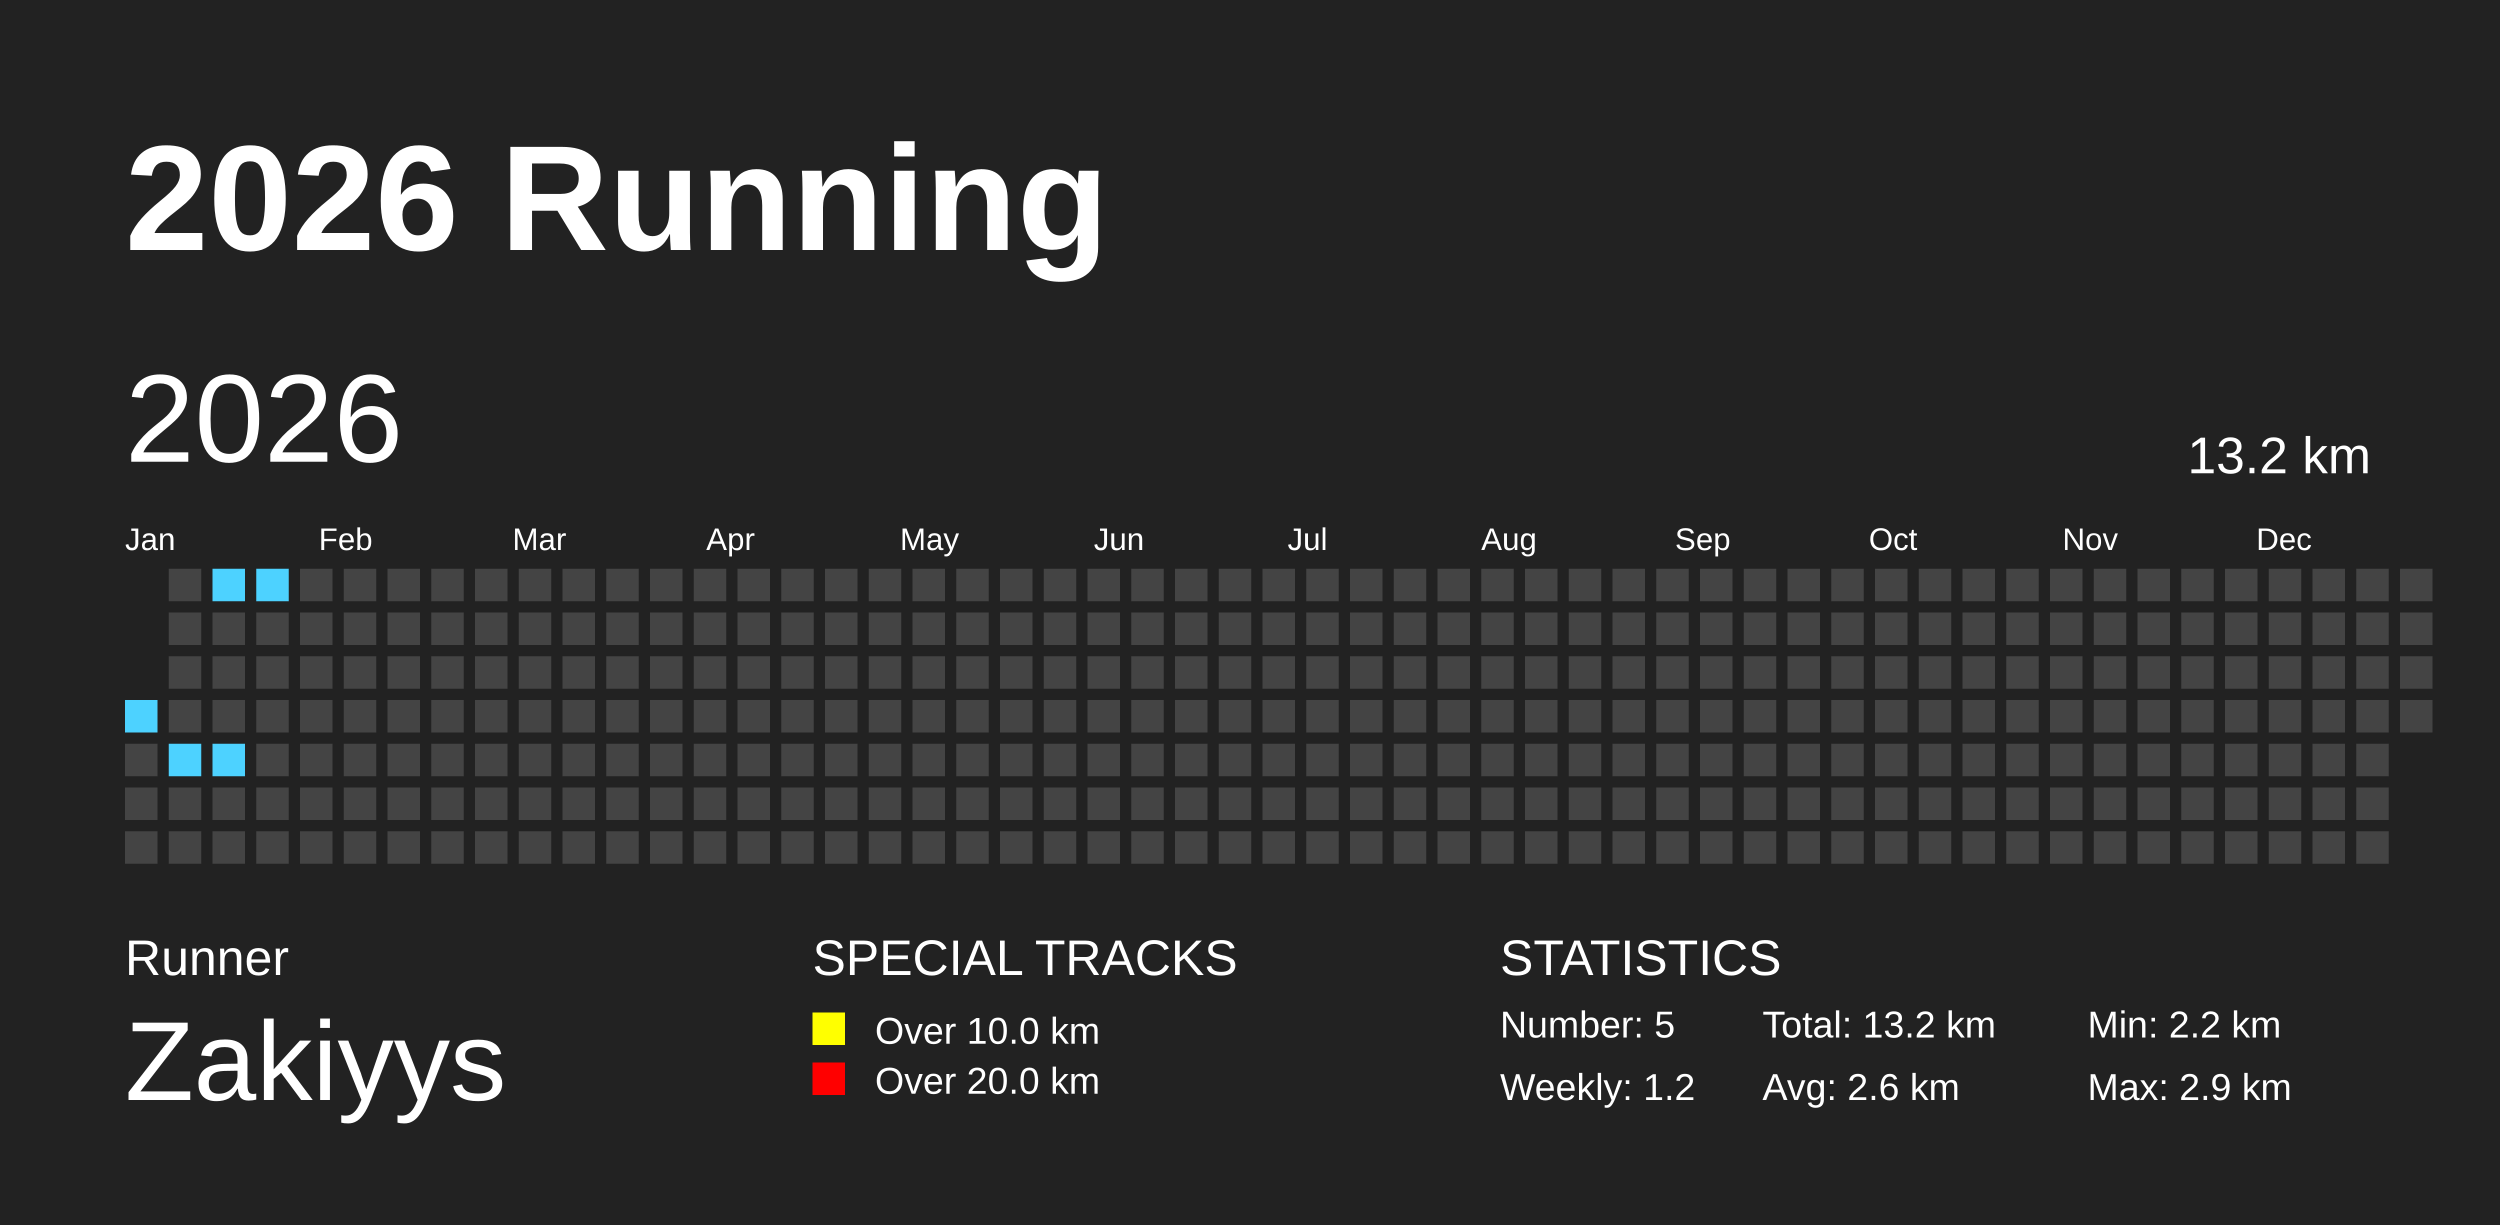
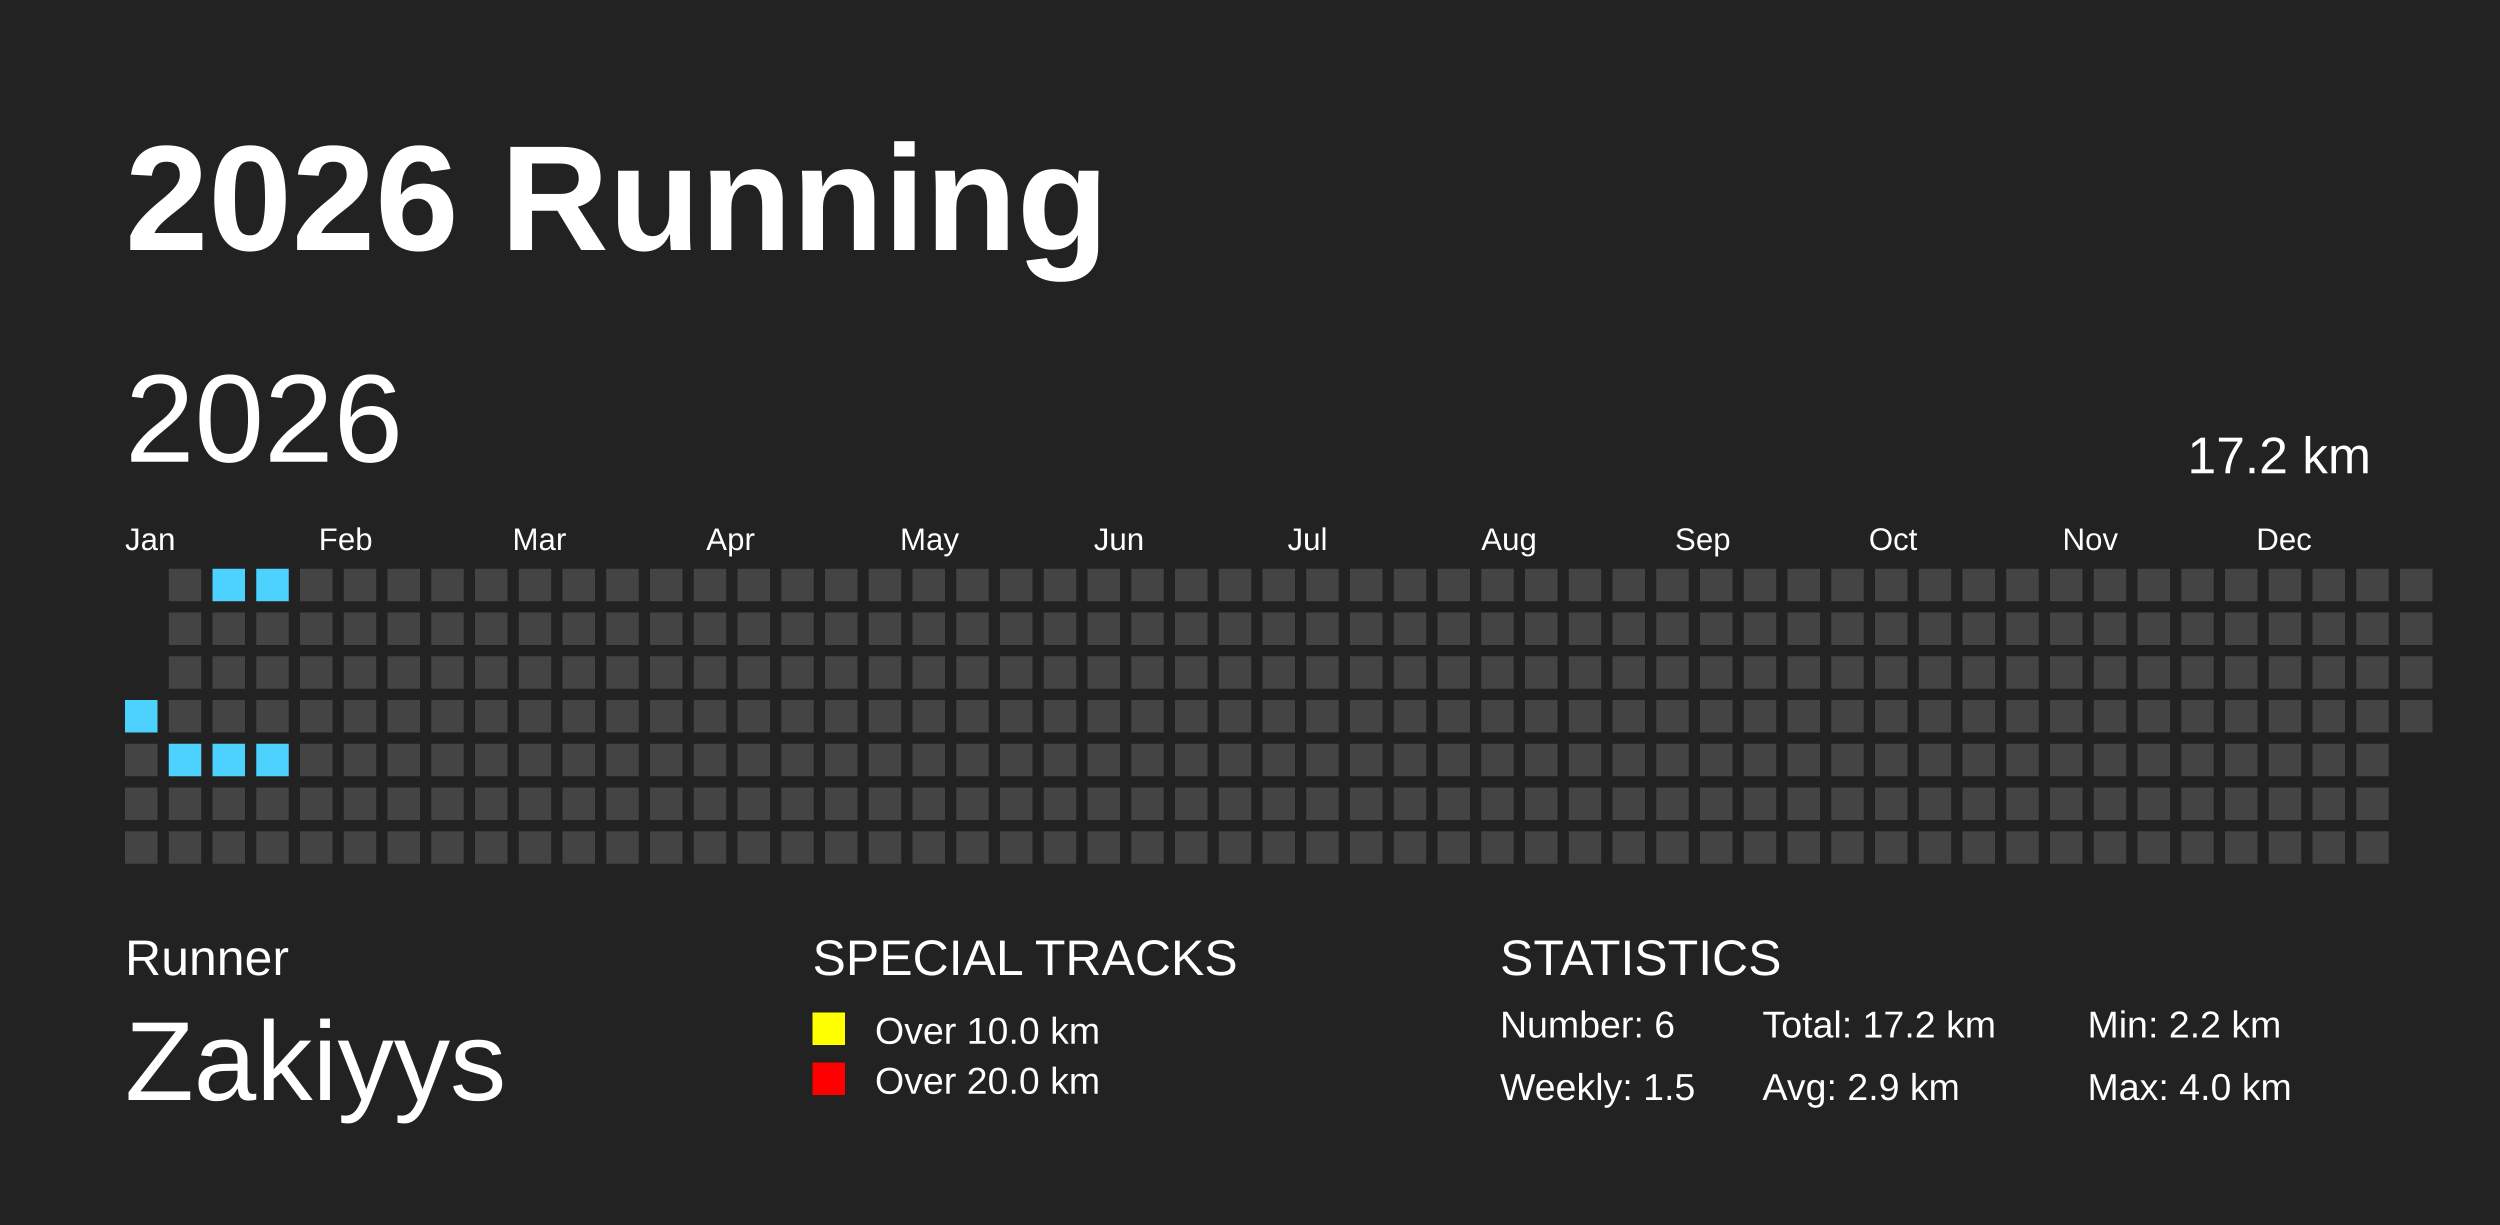
<svg xmlns="http://www.w3.org/2000/svg" baseProfile="full" height="98mm" version="1.1" viewBox="0,0,200,98" width="200mm">
  <defs />
  <rect fill="#222222" height="98" width="200" x="0" y="0" />
  <text fill="#FFFFFF" style="font-size:12px; font-family:Arial; font-weight:bold;" x="10" y="20">2026 Running</text>
  <text fill="#FFFFFF" style="font-size:4px; font-family:Arial" x="10" y="78">Runner</text>
  <text fill="#FFFFFF" style="font-size:9px; font-family:Arial" x="10" y="88">Zakiyys</text>
  <text fill="#FFFFFF" style="font-size:4px; font-family:Arial" x="65" y="78">SPECIAL TRACKS</text>
  <rect fill="yellow" height="2.6" width="2.6" x="65" y="81" />
  <text fill="#FFFFFF" style="font-size:3px; font-family:Arial" x="70" y="83.5">Over 10.0 km</text>
  <rect fill="red" height="2.6" width="2.6" x="65" y="85" />
  <text fill="#FFFFFF" style="font-size:3px; font-family:Arial" x="70" y="87.5">Over 20.0 km</text>
  <text fill="#FFFFFF" style="font-size:4px; font-family:Arial" x="120" y="78">STATISTICS</text>
-   <text fill="#FFFFFF" style="font-size:3px; font-family:Arial" x="120" y="83">Number: 5</text>
-   <text fill="#FFFFFF" style="font-size:3px; font-family:Arial" x="120" y="88">Weekly: 1.2</text>
-   <text fill="#FFFFFF" style="font-size:3px; font-family:Arial" x="141" y="83">Total: 13.2 km</text>
-   <text fill="#FFFFFF" style="font-size:3px; font-family:Arial" x="141" y="88">Avg: 2.6 km</text>
+   <text fill="#FFFFFF" style="font-size:3px; font-family:Arial" x="120" y="83">Number: 6</text>
+   <text fill="#FFFFFF" style="font-size:3px; font-family:Arial" x="120" y="88">Weekly: 1.5</text>
+   <text fill="#FFFFFF" style="font-size:3px; font-family:Arial" x="141" y="83">Total: 17.2 km</text>
+   <text fill="#FFFFFF" style="font-size:3px; font-family:Arial" x="141" y="88">Avg: 2.9 km</text>
  <text fill="#FFFFFF" style="font-size:3px; font-family:Arial" x="167" y="83">Min: 2.2 km</text>
-   <text fill="#FFFFFF" style="font-size:3px; font-family:Arial" x="167" y="88">Max: 2.9 km</text>
+   <text fill="#FFFFFF" style="font-size:3px; font-family:Arial" x="167" y="88">Max: 4.0 km</text>
  <text dominant-baseline="hanging" fill="#FFFFFF" style="font-size:10.0px; font-family:Arial;" x="10" y="30">2026</text>
-   <text dominant-baseline="hanging" fill="#FFFFFF" style="font-size:4.125px; font-family:Arial;" x="175" y="35">13.2 km</text>
+   <text dominant-baseline="hanging" fill="#FFFFFF" style="font-size:4.125px; font-family:Arial;" x="175" y="35">17.2 km</text>
  <text fill="#FFFFFF" style="font-size:2.5px; font-family:Arial" x="10.0" y="44">Jan</text>
  <text fill="#FFFFFF" style="font-size:2.5px; font-family:Arial" x="25.5" y="44">Feb</text>
  <text fill="#FFFFFF" style="font-size:2.5px; font-family:Arial" x="41.0" y="44">Mar</text>
  <text fill="#FFFFFF" style="font-size:2.5px; font-family:Arial" x="56.5" y="44">Apr</text>
  <text fill="#FFFFFF" style="font-size:2.5px; font-family:Arial" x="72.0" y="44">May</text>
  <text fill="#FFFFFF" style="font-size:2.5px; font-family:Arial" x="87.5" y="44">Jun</text>
  <text fill="#FFFFFF" style="font-size:2.5px; font-family:Arial" x="103.0" y="44">Jul</text>
  <text fill="#FFFFFF" style="font-size:2.5px; font-family:Arial" x="118.5" y="44">Aug</text>
  <text fill="#FFFFFF" style="font-size:2.5px; font-family:Arial" x="134.0" y="44">Sep</text>
  <text fill="#FFFFFF" style="font-size:2.5px; font-family:Arial" x="149.5" y="44">Oct</text>
  <text fill="#FFFFFF" style="font-size:2.5px; font-family:Arial" x="165.0" y="44">Nov</text>
  <text fill="#FFFFFF" style="font-size:2.5px; font-family:Arial" x="180.5" y="44">Dec</text>
  <rect fill="#4DD2FF" height="2.6" width="2.6" x="10.0" y="56.0" />
  <rect fill="#444444" height="2.6" width="2.6" x="10.0" y="59.5" />
  <rect fill="#444444" height="2.6" width="2.6" x="10.0" y="63.0" />
  <rect fill="#444444" height="2.6" width="2.6" x="10.0" y="66.5" />
  <rect fill="#444444" height="2.6" width="2.6" x="13.5" y="45.5" />
  <rect fill="#444444" height="2.6" width="2.6" x="13.5" y="49.0" />
  <rect fill="#444444" height="2.6" width="2.6" x="13.5" y="52.5" />
  <rect fill="#444444" height="2.6" width="2.6" x="13.5" y="56.0" />
  <rect fill="#4DD2FF" height="2.6" width="2.6" x="13.5" y="59.5" />
  <rect fill="#444444" height="2.6" width="2.6" x="13.5" y="63.0" />
  <rect fill="#444444" height="2.6" width="2.6" x="13.5" y="66.5" />
  <rect fill="#4DD2FF" height="2.6" width="2.6" x="17.0" y="45.5" />
  <rect fill="#444444" height="2.6" width="2.6" x="17.0" y="49.0" />
  <rect fill="#444444" height="2.6" width="2.6" x="17.0" y="52.5" />
  <rect fill="#444444" height="2.6" width="2.6" x="17.0" y="56.0" />
  <rect fill="#4DD2FF" height="2.6" width="2.6" x="17.0" y="59.5" />
  <rect fill="#444444" height="2.6" width="2.6" x="17.0" y="63.0" />
  <rect fill="#444444" height="2.6" width="2.6" x="17.0" y="66.5" />
  <rect fill="#4DD2FF" height="2.6" width="2.6" x="20.5" y="45.5" />
  <rect fill="#444444" height="2.6" width="2.6" x="20.5" y="49.0" />
  <rect fill="#444444" height="2.6" width="2.6" x="20.5" y="52.5" />
  <rect fill="#444444" height="2.6" width="2.6" x="20.5" y="56.0" />
-   <rect fill="#444444" height="2.6" width="2.6" x="20.5" y="59.5" />
+   <rect fill="#4DD2FF" height="2.6" width="2.6" x="20.5" y="59.5" />
  <rect fill="#444444" height="2.6" width="2.6" x="20.5" y="63.0" />
  <rect fill="#444444" height="2.6" width="2.6" x="20.5" y="66.5" />
  <rect fill="#444444" height="2.6" width="2.6" x="24.0" y="45.5" />
  <rect fill="#444444" height="2.6" width="2.6" x="24.0" y="49.0" />
  <rect fill="#444444" height="2.6" width="2.6" x="24.0" y="52.5" />
  <rect fill="#444444" height="2.6" width="2.6" x="24.0" y="56.0" />
  <rect fill="#444444" height="2.6" width="2.6" x="24.0" y="59.5" />
  <rect fill="#444444" height="2.6" width="2.6" x="24.0" y="63.0" />
  <rect fill="#444444" height="2.6" width="2.6" x="24.0" y="66.5" />
  <rect fill="#444444" height="2.6" width="2.6" x="27.5" y="45.5" />
  <rect fill="#444444" height="2.6" width="2.6" x="27.5" y="49.0" />
  <rect fill="#444444" height="2.6" width="2.6" x="27.5" y="52.5" />
  <rect fill="#444444" height="2.6" width="2.6" x="27.5" y="56.0" />
  <rect fill="#444444" height="2.6" width="2.6" x="27.5" y="59.5" />
  <rect fill="#444444" height="2.6" width="2.6" x="27.5" y="63.0" />
  <rect fill="#444444" height="2.6" width="2.6" x="27.5" y="66.5" />
  <rect fill="#444444" height="2.6" width="2.6" x="31.0" y="45.5" />
  <rect fill="#444444" height="2.6" width="2.6" x="31.0" y="49.0" />
  <rect fill="#444444" height="2.6" width="2.6" x="31.0" y="52.5" />
  <rect fill="#444444" height="2.6" width="2.6" x="31.0" y="56.0" />
  <rect fill="#444444" height="2.6" width="2.6" x="31.0" y="59.5" />
  <rect fill="#444444" height="2.6" width="2.6" x="31.0" y="63.0" />
  <rect fill="#444444" height="2.6" width="2.6" x="31.0" y="66.5" />
  <rect fill="#444444" height="2.6" width="2.6" x="34.5" y="45.5" />
  <rect fill="#444444" height="2.6" width="2.6" x="34.5" y="49.0" />
  <rect fill="#444444" height="2.6" width="2.6" x="34.5" y="52.5" />
  <rect fill="#444444" height="2.6" width="2.6" x="34.5" y="56.0" />
  <rect fill="#444444" height="2.6" width="2.6" x="34.5" y="59.5" />
  <rect fill="#444444" height="2.6" width="2.6" x="34.5" y="63.0" />
  <rect fill="#444444" height="2.6" width="2.6" x="34.5" y="66.5" />
  <rect fill="#444444" height="2.6" width="2.6" x="38.0" y="45.5" />
  <rect fill="#444444" height="2.6" width="2.6" x="38.0" y="49.0" />
  <rect fill="#444444" height="2.6" width="2.6" x="38.0" y="52.5" />
  <rect fill="#444444" height="2.6" width="2.6" x="38.0" y="56.0" />
  <rect fill="#444444" height="2.6" width="2.6" x="38.0" y="59.5" />
  <rect fill="#444444" height="2.6" width="2.6" x="38.0" y="63.0" />
  <rect fill="#444444" height="2.6" width="2.6" x="38.0" y="66.5" />
  <rect fill="#444444" height="2.6" width="2.6" x="41.5" y="45.5" />
  <rect fill="#444444" height="2.6" width="2.6" x="41.5" y="49.0" />
  <rect fill="#444444" height="2.6" width="2.6" x="41.5" y="52.5" />
  <rect fill="#444444" height="2.6" width="2.6" x="41.5" y="56.0" />
  <rect fill="#444444" height="2.6" width="2.6" x="41.5" y="59.5" />
  <rect fill="#444444" height="2.6" width="2.6" x="41.5" y="63.0" />
  <rect fill="#444444" height="2.6" width="2.6" x="41.5" y="66.5" />
  <rect fill="#444444" height="2.6" width="2.6" x="45.0" y="45.5" />
  <rect fill="#444444" height="2.6" width="2.6" x="45.0" y="49.0" />
  <rect fill="#444444" height="2.6" width="2.6" x="45.0" y="52.5" />
  <rect fill="#444444" height="2.6" width="2.6" x="45.0" y="56.0" />
  <rect fill="#444444" height="2.6" width="2.6" x="45.0" y="59.5" />
  <rect fill="#444444" height="2.6" width="2.6" x="45.0" y="63.0" />
  <rect fill="#444444" height="2.6" width="2.6" x="45.0" y="66.5" />
  <rect fill="#444444" height="2.6" width="2.6" x="48.5" y="45.5" />
  <rect fill="#444444" height="2.6" width="2.6" x="48.5" y="49.0" />
  <rect fill="#444444" height="2.6" width="2.6" x="48.5" y="52.5" />
  <rect fill="#444444" height="2.6" width="2.6" x="48.5" y="56.0" />
  <rect fill="#444444" height="2.6" width="2.6" x="48.5" y="59.5" />
  <rect fill="#444444" height="2.6" width="2.6" x="48.5" y="63.0" />
  <rect fill="#444444" height="2.6" width="2.6" x="48.5" y="66.5" />
  <rect fill="#444444" height="2.6" width="2.6" x="52.0" y="45.5" />
  <rect fill="#444444" height="2.6" width="2.6" x="52.0" y="49.0" />
  <rect fill="#444444" height="2.6" width="2.6" x="52.0" y="52.5" />
  <rect fill="#444444" height="2.6" width="2.6" x="52.0" y="56.0" />
  <rect fill="#444444" height="2.6" width="2.6" x="52.0" y="59.5" />
  <rect fill="#444444" height="2.6" width="2.6" x="52.0" y="63.0" />
  <rect fill="#444444" height="2.6" width="2.6" x="52.0" y="66.5" />
  <rect fill="#444444" height="2.6" width="2.6" x="55.5" y="45.5" />
  <rect fill="#444444" height="2.6" width="2.6" x="55.5" y="49.0" />
  <rect fill="#444444" height="2.6" width="2.6" x="55.5" y="52.5" />
  <rect fill="#444444" height="2.6" width="2.6" x="55.5" y="56.0" />
  <rect fill="#444444" height="2.6" width="2.6" x="55.5" y="59.5" />
  <rect fill="#444444" height="2.6" width="2.6" x="55.5" y="63.0" />
  <rect fill="#444444" height="2.6" width="2.6" x="55.5" y="66.5" />
  <rect fill="#444444" height="2.6" width="2.6" x="59.0" y="45.5" />
  <rect fill="#444444" height="2.6" width="2.6" x="59.0" y="49.0" />
  <rect fill="#444444" height="2.6" width="2.6" x="59.0" y="52.5" />
  <rect fill="#444444" height="2.6" width="2.6" x="59.0" y="56.0" />
  <rect fill="#444444" height="2.6" width="2.6" x="59.0" y="59.5" />
  <rect fill="#444444" height="2.6" width="2.6" x="59.0" y="63.0" />
  <rect fill="#444444" height="2.6" width="2.6" x="59.0" y="66.5" />
  <rect fill="#444444" height="2.6" width="2.6" x="62.5" y="45.5" />
  <rect fill="#444444" height="2.6" width="2.6" x="62.5" y="49.0" />
  <rect fill="#444444" height="2.6" width="2.6" x="62.5" y="52.5" />
  <rect fill="#444444" height="2.6" width="2.6" x="62.5" y="56.0" />
  <rect fill="#444444" height="2.6" width="2.6" x="62.5" y="59.5" />
  <rect fill="#444444" height="2.6" width="2.6" x="62.5" y="63.0" />
  <rect fill="#444444" height="2.6" width="2.6" x="62.5" y="66.5" />
  <rect fill="#444444" height="2.6" width="2.6" x="66.0" y="45.5" />
  <rect fill="#444444" height="2.6" width="2.6" x="66.0" y="49.0" />
  <rect fill="#444444" height="2.6" width="2.6" x="66.0" y="52.5" />
  <rect fill="#444444" height="2.6" width="2.6" x="66.0" y="56.0" />
  <rect fill="#444444" height="2.6" width="2.6" x="66.0" y="59.5" />
  <rect fill="#444444" height="2.6" width="2.6" x="66.0" y="63.0" />
  <rect fill="#444444" height="2.6" width="2.6" x="66.0" y="66.5" />
  <rect fill="#444444" height="2.6" width="2.6" x="69.5" y="45.5" />
  <rect fill="#444444" height="2.6" width="2.6" x="69.5" y="49.0" />
  <rect fill="#444444" height="2.6" width="2.6" x="69.5" y="52.5" />
  <rect fill="#444444" height="2.6" width="2.6" x="69.5" y="56.0" />
  <rect fill="#444444" height="2.6" width="2.6" x="69.5" y="59.5" />
  <rect fill="#444444" height="2.6" width="2.6" x="69.5" y="63.0" />
  <rect fill="#444444" height="2.6" width="2.6" x="69.5" y="66.5" />
  <rect fill="#444444" height="2.6" width="2.6" x="73.0" y="45.5" />
  <rect fill="#444444" height="2.6" width="2.6" x="73.0" y="49.0" />
  <rect fill="#444444" height="2.6" width="2.6" x="73.0" y="52.5" />
  <rect fill="#444444" height="2.6" width="2.6" x="73.0" y="56.0" />
  <rect fill="#444444" height="2.6" width="2.6" x="73.0" y="59.5" />
  <rect fill="#444444" height="2.6" width="2.6" x="73.0" y="63.0" />
  <rect fill="#444444" height="2.6" width="2.6" x="73.0" y="66.5" />
  <rect fill="#444444" height="2.6" width="2.6" x="76.5" y="45.5" />
  <rect fill="#444444" height="2.6" width="2.6" x="76.5" y="49.0" />
  <rect fill="#444444" height="2.6" width="2.6" x="76.5" y="52.5" />
  <rect fill="#444444" height="2.6" width="2.6" x="76.5" y="56.0" />
  <rect fill="#444444" height="2.6" width="2.6" x="76.5" y="59.5" />
  <rect fill="#444444" height="2.6" width="2.6" x="76.5" y="63.0" />
  <rect fill="#444444" height="2.6" width="2.6" x="76.5" y="66.5" />
  <rect fill="#444444" height="2.6" width="2.6" x="80.0" y="45.5" />
  <rect fill="#444444" height="2.6" width="2.6" x="80.0" y="49.0" />
  <rect fill="#444444" height="2.6" width="2.6" x="80.0" y="52.5" />
  <rect fill="#444444" height="2.6" width="2.6" x="80.0" y="56.0" />
  <rect fill="#444444" height="2.6" width="2.6" x="80.0" y="59.5" />
  <rect fill="#444444" height="2.6" width="2.6" x="80.0" y="63.0" />
  <rect fill="#444444" height="2.6" width="2.6" x="80.0" y="66.5" />
  <rect fill="#444444" height="2.6" width="2.6" x="83.5" y="45.5" />
  <rect fill="#444444" height="2.6" width="2.6" x="83.5" y="49.0" />
  <rect fill="#444444" height="2.6" width="2.6" x="83.5" y="52.5" />
  <rect fill="#444444" height="2.6" width="2.6" x="83.5" y="56.0" />
  <rect fill="#444444" height="2.6" width="2.6" x="83.5" y="59.5" />
  <rect fill="#444444" height="2.6" width="2.6" x="83.5" y="63.0" />
  <rect fill="#444444" height="2.6" width="2.6" x="83.5" y="66.5" />
  <rect fill="#444444" height="2.6" width="2.6" x="87.0" y="45.5" />
  <rect fill="#444444" height="2.6" width="2.6" x="87.0" y="49.0" />
  <rect fill="#444444" height="2.6" width="2.6" x="87.0" y="52.5" />
  <rect fill="#444444" height="2.6" width="2.6" x="87.0" y="56.0" />
  <rect fill="#444444" height="2.6" width="2.6" x="87.0" y="59.5" />
  <rect fill="#444444" height="2.6" width="2.6" x="87.0" y="63.0" />
  <rect fill="#444444" height="2.6" width="2.6" x="87.0" y="66.5" />
  <rect fill="#444444" height="2.6" width="2.6" x="90.5" y="45.5" />
  <rect fill="#444444" height="2.6" width="2.6" x="90.5" y="49.0" />
  <rect fill="#444444" height="2.6" width="2.6" x="90.5" y="52.5" />
  <rect fill="#444444" height="2.6" width="2.6" x="90.5" y="56.0" />
  <rect fill="#444444" height="2.6" width="2.6" x="90.5" y="59.5" />
  <rect fill="#444444" height="2.6" width="2.6" x="90.5" y="63.0" />
  <rect fill="#444444" height="2.6" width="2.6" x="90.5" y="66.5" />
  <rect fill="#444444" height="2.6" width="2.6" x="94.0" y="45.5" />
  <rect fill="#444444" height="2.6" width="2.6" x="94.0" y="49.0" />
  <rect fill="#444444" height="2.6" width="2.6" x="94.0" y="52.5" />
  <rect fill="#444444" height="2.6" width="2.6" x="94.0" y="56.0" />
  <rect fill="#444444" height="2.6" width="2.6" x="94.0" y="59.5" />
  <rect fill="#444444" height="2.6" width="2.6" x="94.0" y="63.0" />
  <rect fill="#444444" height="2.6" width="2.6" x="94.0" y="66.5" />
  <rect fill="#444444" height="2.6" width="2.6" x="97.5" y="45.5" />
  <rect fill="#444444" height="2.6" width="2.6" x="97.5" y="49.0" />
  <rect fill="#444444" height="2.6" width="2.6" x="97.5" y="52.5" />
  <rect fill="#444444" height="2.6" width="2.6" x="97.5" y="56.0" />
  <rect fill="#444444" height="2.6" width="2.6" x="97.5" y="59.5" />
  <rect fill="#444444" height="2.6" width="2.6" x="97.5" y="63.0" />
  <rect fill="#444444" height="2.6" width="2.6" x="97.5" y="66.5" />
  <rect fill="#444444" height="2.6" width="2.6" x="101.0" y="45.5" />
  <rect fill="#444444" height="2.6" width="2.6" x="101.0" y="49.0" />
  <rect fill="#444444" height="2.6" width="2.6" x="101.0" y="52.5" />
  <rect fill="#444444" height="2.6" width="2.6" x="101.0" y="56.0" />
  <rect fill="#444444" height="2.6" width="2.6" x="101.0" y="59.5" />
  <rect fill="#444444" height="2.6" width="2.6" x="101.0" y="63.0" />
  <rect fill="#444444" height="2.6" width="2.6" x="101.0" y="66.5" />
  <rect fill="#444444" height="2.6" width="2.6" x="104.5" y="45.5" />
  <rect fill="#444444" height="2.6" width="2.6" x="104.5" y="49.0" />
  <rect fill="#444444" height="2.6" width="2.6" x="104.5" y="52.5" />
  <rect fill="#444444" height="2.6" width="2.6" x="104.5" y="56.0" />
  <rect fill="#444444" height="2.6" width="2.6" x="104.5" y="59.5" />
  <rect fill="#444444" height="2.6" width="2.6" x="104.5" y="63.0" />
  <rect fill="#444444" height="2.6" width="2.6" x="104.5" y="66.5" />
  <rect fill="#444444" height="2.6" width="2.6" x="108.0" y="45.5" />
  <rect fill="#444444" height="2.6" width="2.6" x="108.0" y="49.0" />
  <rect fill="#444444" height="2.6" width="2.6" x="108.0" y="52.5" />
  <rect fill="#444444" height="2.6" width="2.6" x="108.0" y="56.0" />
  <rect fill="#444444" height="2.6" width="2.6" x="108.0" y="59.5" />
  <rect fill="#444444" height="2.6" width="2.6" x="108.0" y="63.0" />
  <rect fill="#444444" height="2.6" width="2.6" x="108.0" y="66.5" />
  <rect fill="#444444" height="2.6" width="2.6" x="111.5" y="45.5" />
  <rect fill="#444444" height="2.6" width="2.6" x="111.5" y="49.0" />
  <rect fill="#444444" height="2.6" width="2.6" x="111.5" y="52.5" />
  <rect fill="#444444" height="2.6" width="2.6" x="111.5" y="56.0" />
  <rect fill="#444444" height="2.6" width="2.6" x="111.5" y="59.5" />
  <rect fill="#444444" height="2.6" width="2.6" x="111.5" y="63.0" />
  <rect fill="#444444" height="2.6" width="2.6" x="111.5" y="66.5" />
  <rect fill="#444444" height="2.6" width="2.6" x="115.0" y="45.5" />
  <rect fill="#444444" height="2.6" width="2.6" x="115.0" y="49.0" />
  <rect fill="#444444" height="2.6" width="2.6" x="115.0" y="52.5" />
  <rect fill="#444444" height="2.6" width="2.6" x="115.0" y="56.0" />
  <rect fill="#444444" height="2.6" width="2.6" x="115.0" y="59.5" />
  <rect fill="#444444" height="2.6" width="2.6" x="115.0" y="63.0" />
  <rect fill="#444444" height="2.6" width="2.6" x="115.0" y="66.5" />
  <rect fill="#444444" height="2.6" width="2.6" x="118.5" y="45.5" />
  <rect fill="#444444" height="2.6" width="2.6" x="118.5" y="49.0" />
  <rect fill="#444444" height="2.6" width="2.6" x="118.5" y="52.5" />
  <rect fill="#444444" height="2.6" width="2.6" x="118.5" y="56.0" />
  <rect fill="#444444" height="2.6" width="2.6" x="118.5" y="59.5" />
  <rect fill="#444444" height="2.6" width="2.6" x="118.5" y="63.0" />
  <rect fill="#444444" height="2.6" width="2.6" x="118.5" y="66.5" />
  <rect fill="#444444" height="2.6" width="2.6" x="122.0" y="45.5" />
  <rect fill="#444444" height="2.6" width="2.6" x="122.0" y="49.0" />
  <rect fill="#444444" height="2.6" width="2.6" x="122.0" y="52.5" />
  <rect fill="#444444" height="2.6" width="2.6" x="122.0" y="56.0" />
  <rect fill="#444444" height="2.6" width="2.6" x="122.0" y="59.5" />
  <rect fill="#444444" height="2.6" width="2.6" x="122.0" y="63.0" />
  <rect fill="#444444" height="2.6" width="2.6" x="122.0" y="66.5" />
  <rect fill="#444444" height="2.6" width="2.6" x="125.5" y="45.5" />
  <rect fill="#444444" height="2.6" width="2.6" x="125.5" y="49.0" />
  <rect fill="#444444" height="2.6" width="2.6" x="125.5" y="52.5" />
  <rect fill="#444444" height="2.6" width="2.6" x="125.5" y="56.0" />
  <rect fill="#444444" height="2.6" width="2.6" x="125.5" y="59.5" />
  <rect fill="#444444" height="2.6" width="2.6" x="125.5" y="63.0" />
  <rect fill="#444444" height="2.6" width="2.6" x="125.5" y="66.5" />
  <rect fill="#444444" height="2.6" width="2.6" x="129.0" y="45.5" />
  <rect fill="#444444" height="2.6" width="2.6" x="129.0" y="49.0" />
  <rect fill="#444444" height="2.6" width="2.6" x="129.0" y="52.5" />
  <rect fill="#444444" height="2.6" width="2.6" x="129.0" y="56.0" />
  <rect fill="#444444" height="2.6" width="2.6" x="129.0" y="59.5" />
  <rect fill="#444444" height="2.6" width="2.6" x="129.0" y="63.0" />
  <rect fill="#444444" height="2.6" width="2.6" x="129.0" y="66.5" />
  <rect fill="#444444" height="2.6" width="2.6" x="132.5" y="45.5" />
  <rect fill="#444444" height="2.6" width="2.6" x="132.5" y="49.0" />
  <rect fill="#444444" height="2.6" width="2.6" x="132.5" y="52.5" />
  <rect fill="#444444" height="2.6" width="2.6" x="132.5" y="56.0" />
  <rect fill="#444444" height="2.6" width="2.6" x="132.5" y="59.5" />
  <rect fill="#444444" height="2.6" width="2.6" x="132.5" y="63.0" />
  <rect fill="#444444" height="2.6" width="2.6" x="132.5" y="66.5" />
  <rect fill="#444444" height="2.6" width="2.6" x="136.0" y="45.5" />
  <rect fill="#444444" height="2.6" width="2.6" x="136.0" y="49.0" />
  <rect fill="#444444" height="2.6" width="2.6" x="136.0" y="52.5" />
  <rect fill="#444444" height="2.6" width="2.6" x="136.0" y="56.0" />
  <rect fill="#444444" height="2.6" width="2.6" x="136.0" y="59.5" />
  <rect fill="#444444" height="2.6" width="2.6" x="136.0" y="63.0" />
  <rect fill="#444444" height="2.6" width="2.6" x="136.0" y="66.5" />
  <rect fill="#444444" height="2.6" width="2.6" x="139.5" y="45.5" />
  <rect fill="#444444" height="2.6" width="2.6" x="139.5" y="49.0" />
  <rect fill="#444444" height="2.6" width="2.6" x="139.5" y="52.5" />
  <rect fill="#444444" height="2.6" width="2.6" x="139.5" y="56.0" />
  <rect fill="#444444" height="2.6" width="2.6" x="139.5" y="59.5" />
  <rect fill="#444444" height="2.6" width="2.6" x="139.5" y="63.0" />
  <rect fill="#444444" height="2.6" width="2.6" x="139.5" y="66.5" />
  <rect fill="#444444" height="2.6" width="2.6" x="143.0" y="45.5" />
  <rect fill="#444444" height="2.6" width="2.6" x="143.0" y="49.0" />
  <rect fill="#444444" height="2.6" width="2.6" x="143.0" y="52.5" />
  <rect fill="#444444" height="2.6" width="2.6" x="143.0" y="56.0" />
  <rect fill="#444444" height="2.6" width="2.6" x="143.0" y="59.5" />
  <rect fill="#444444" height="2.6" width="2.6" x="143.0" y="63.0" />
  <rect fill="#444444" height="2.6" width="2.6" x="143.0" y="66.5" />
  <rect fill="#444444" height="2.6" width="2.6" x="146.5" y="45.5" />
  <rect fill="#444444" height="2.6" width="2.6" x="146.5" y="49.0" />
  <rect fill="#444444" height="2.6" width="2.6" x="146.5" y="52.5" />
  <rect fill="#444444" height="2.6" width="2.6" x="146.5" y="56.0" />
  <rect fill="#444444" height="2.6" width="2.6" x="146.5" y="59.5" />
  <rect fill="#444444" height="2.6" width="2.6" x="146.5" y="63.0" />
  <rect fill="#444444" height="2.6" width="2.6" x="146.5" y="66.5" />
  <rect fill="#444444" height="2.6" width="2.6" x="150.0" y="45.5" />
  <rect fill="#444444" height="2.6" width="2.6" x="150.0" y="49.0" />
  <rect fill="#444444" height="2.6" width="2.6" x="150.0" y="52.5" />
  <rect fill="#444444" height="2.6" width="2.6" x="150.0" y="56.0" />
  <rect fill="#444444" height="2.6" width="2.6" x="150.0" y="59.5" />
  <rect fill="#444444" height="2.6" width="2.6" x="150.0" y="63.0" />
  <rect fill="#444444" height="2.6" width="2.6" x="150.0" y="66.5" />
  <rect fill="#444444" height="2.6" width="2.6" x="153.5" y="45.5" />
  <rect fill="#444444" height="2.6" width="2.6" x="153.5" y="49.0" />
  <rect fill="#444444" height="2.6" width="2.6" x="153.5" y="52.5" />
  <rect fill="#444444" height="2.6" width="2.6" x="153.5" y="56.0" />
  <rect fill="#444444" height="2.6" width="2.6" x="153.5" y="59.5" />
  <rect fill="#444444" height="2.6" width="2.6" x="153.5" y="63.0" />
  <rect fill="#444444" height="2.6" width="2.6" x="153.5" y="66.5" />
  <rect fill="#444444" height="2.6" width="2.6" x="157.0" y="45.5" />
  <rect fill="#444444" height="2.6" width="2.6" x="157.0" y="49.0" />
  <rect fill="#444444" height="2.6" width="2.6" x="157.0" y="52.5" />
  <rect fill="#444444" height="2.6" width="2.6" x="157.0" y="56.0" />
  <rect fill="#444444" height="2.6" width="2.6" x="157.0" y="59.5" />
  <rect fill="#444444" height="2.6" width="2.6" x="157.0" y="63.0" />
  <rect fill="#444444" height="2.6" width="2.6" x="157.0" y="66.5" />
  <rect fill="#444444" height="2.6" width="2.6" x="160.5" y="45.5" />
  <rect fill="#444444" height="2.6" width="2.6" x="160.5" y="49.0" />
  <rect fill="#444444" height="2.6" width="2.6" x="160.5" y="52.5" />
  <rect fill="#444444" height="2.6" width="2.6" x="160.5" y="56.0" />
  <rect fill="#444444" height="2.6" width="2.6" x="160.5" y="59.5" />
  <rect fill="#444444" height="2.6" width="2.6" x="160.5" y="63.0" />
  <rect fill="#444444" height="2.6" width="2.6" x="160.5" y="66.5" />
  <rect fill="#444444" height="2.6" width="2.6" x="164.0" y="45.5" />
  <rect fill="#444444" height="2.6" width="2.6" x="164.0" y="49.0" />
  <rect fill="#444444" height="2.6" width="2.6" x="164.0" y="52.5" />
  <rect fill="#444444" height="2.6" width="2.6" x="164.0" y="56.0" />
  <rect fill="#444444" height="2.6" width="2.6" x="164.0" y="59.5" />
  <rect fill="#444444" height="2.6" width="2.6" x="164.0" y="63.0" />
  <rect fill="#444444" height="2.6" width="2.6" x="164.0" y="66.5" />
  <rect fill="#444444" height="2.6" width="2.6" x="167.5" y="45.5" />
  <rect fill="#444444" height="2.6" width="2.6" x="167.5" y="49.0" />
  <rect fill="#444444" height="2.6" width="2.6" x="167.5" y="52.5" />
  <rect fill="#444444" height="2.6" width="2.6" x="167.5" y="56.0" />
  <rect fill="#444444" height="2.6" width="2.6" x="167.5" y="59.5" />
  <rect fill="#444444" height="2.6" width="2.6" x="167.5" y="63.0" />
  <rect fill="#444444" height="2.6" width="2.6" x="167.5" y="66.5" />
  <rect fill="#444444" height="2.6" width="2.6" x="171.0" y="45.5" />
  <rect fill="#444444" height="2.6" width="2.6" x="171.0" y="49.0" />
  <rect fill="#444444" height="2.6" width="2.6" x="171.0" y="52.5" />
  <rect fill="#444444" height="2.6" width="2.6" x="171.0" y="56.0" />
  <rect fill="#444444" height="2.6" width="2.6" x="171.0" y="59.5" />
  <rect fill="#444444" height="2.6" width="2.6" x="171.0" y="63.0" />
  <rect fill="#444444" height="2.6" width="2.6" x="171.0" y="66.5" />
  <rect fill="#444444" height="2.6" width="2.6" x="174.5" y="45.5" />
  <rect fill="#444444" height="2.6" width="2.6" x="174.5" y="49.0" />
  <rect fill="#444444" height="2.6" width="2.6" x="174.5" y="52.5" />
  <rect fill="#444444" height="2.6" width="2.6" x="174.5" y="56.0" />
  <rect fill="#444444" height="2.6" width="2.6" x="174.5" y="59.5" />
  <rect fill="#444444" height="2.6" width="2.6" x="174.5" y="63.0" />
  <rect fill="#444444" height="2.6" width="2.6" x="174.5" y="66.5" />
  <rect fill="#444444" height="2.6" width="2.6" x="178.0" y="45.5" />
  <rect fill="#444444" height="2.6" width="2.6" x="178.0" y="49.0" />
  <rect fill="#444444" height="2.6" width="2.6" x="178.0" y="52.5" />
  <rect fill="#444444" height="2.6" width="2.6" x="178.0" y="56.0" />
  <rect fill="#444444" height="2.6" width="2.6" x="178.0" y="59.5" />
  <rect fill="#444444" height="2.6" width="2.6" x="178.0" y="63.0" />
  <rect fill="#444444" height="2.6" width="2.6" x="178.0" y="66.5" />
  <rect fill="#444444" height="2.6" width="2.6" x="181.5" y="45.5" />
  <rect fill="#444444" height="2.6" width="2.6" x="181.5" y="49.0" />
  <rect fill="#444444" height="2.6" width="2.6" x="181.5" y="52.5" />
  <rect fill="#444444" height="2.6" width="2.6" x="181.5" y="56.0" />
  <rect fill="#444444" height="2.6" width="2.6" x="181.5" y="59.5" />
  <rect fill="#444444" height="2.6" width="2.6" x="181.5" y="63.0" />
  <rect fill="#444444" height="2.6" width="2.6" x="181.5" y="66.5" />
  <rect fill="#444444" height="2.6" width="2.6" x="185.0" y="45.5" />
  <rect fill="#444444" height="2.6" width="2.6" x="185.0" y="49.0" />
  <rect fill="#444444" height="2.6" width="2.6" x="185.0" y="52.5" />
  <rect fill="#444444" height="2.6" width="2.6" x="185.0" y="56.0" />
  <rect fill="#444444" height="2.6" width="2.6" x="185.0" y="59.5" />
  <rect fill="#444444" height="2.6" width="2.6" x="185.0" y="63.0" />
  <rect fill="#444444" height="2.6" width="2.6" x="185.0" y="66.5" />
  <rect fill="#444444" height="2.6" width="2.6" x="188.5" y="45.5" />
  <rect fill="#444444" height="2.6" width="2.6" x="188.5" y="49.0" />
  <rect fill="#444444" height="2.6" width="2.6" x="188.5" y="52.5" />
  <rect fill="#444444" height="2.6" width="2.6" x="188.5" y="56.0" />
  <rect fill="#444444" height="2.6" width="2.6" x="188.5" y="59.5" />
  <rect fill="#444444" height="2.6" width="2.6" x="188.5" y="63.0" />
  <rect fill="#444444" height="2.6" width="2.6" x="188.5" y="66.5" />
  <rect fill="#444444" height="2.6" width="2.6" x="192.0" y="45.5" />
  <rect fill="#444444" height="2.6" width="2.6" x="192.0" y="49.0" />
  <rect fill="#444444" height="2.6" width="2.6" x="192.0" y="52.5" />
  <rect fill="#444444" height="2.6" width="2.6" x="192.0" y="56.0" />
</svg>
